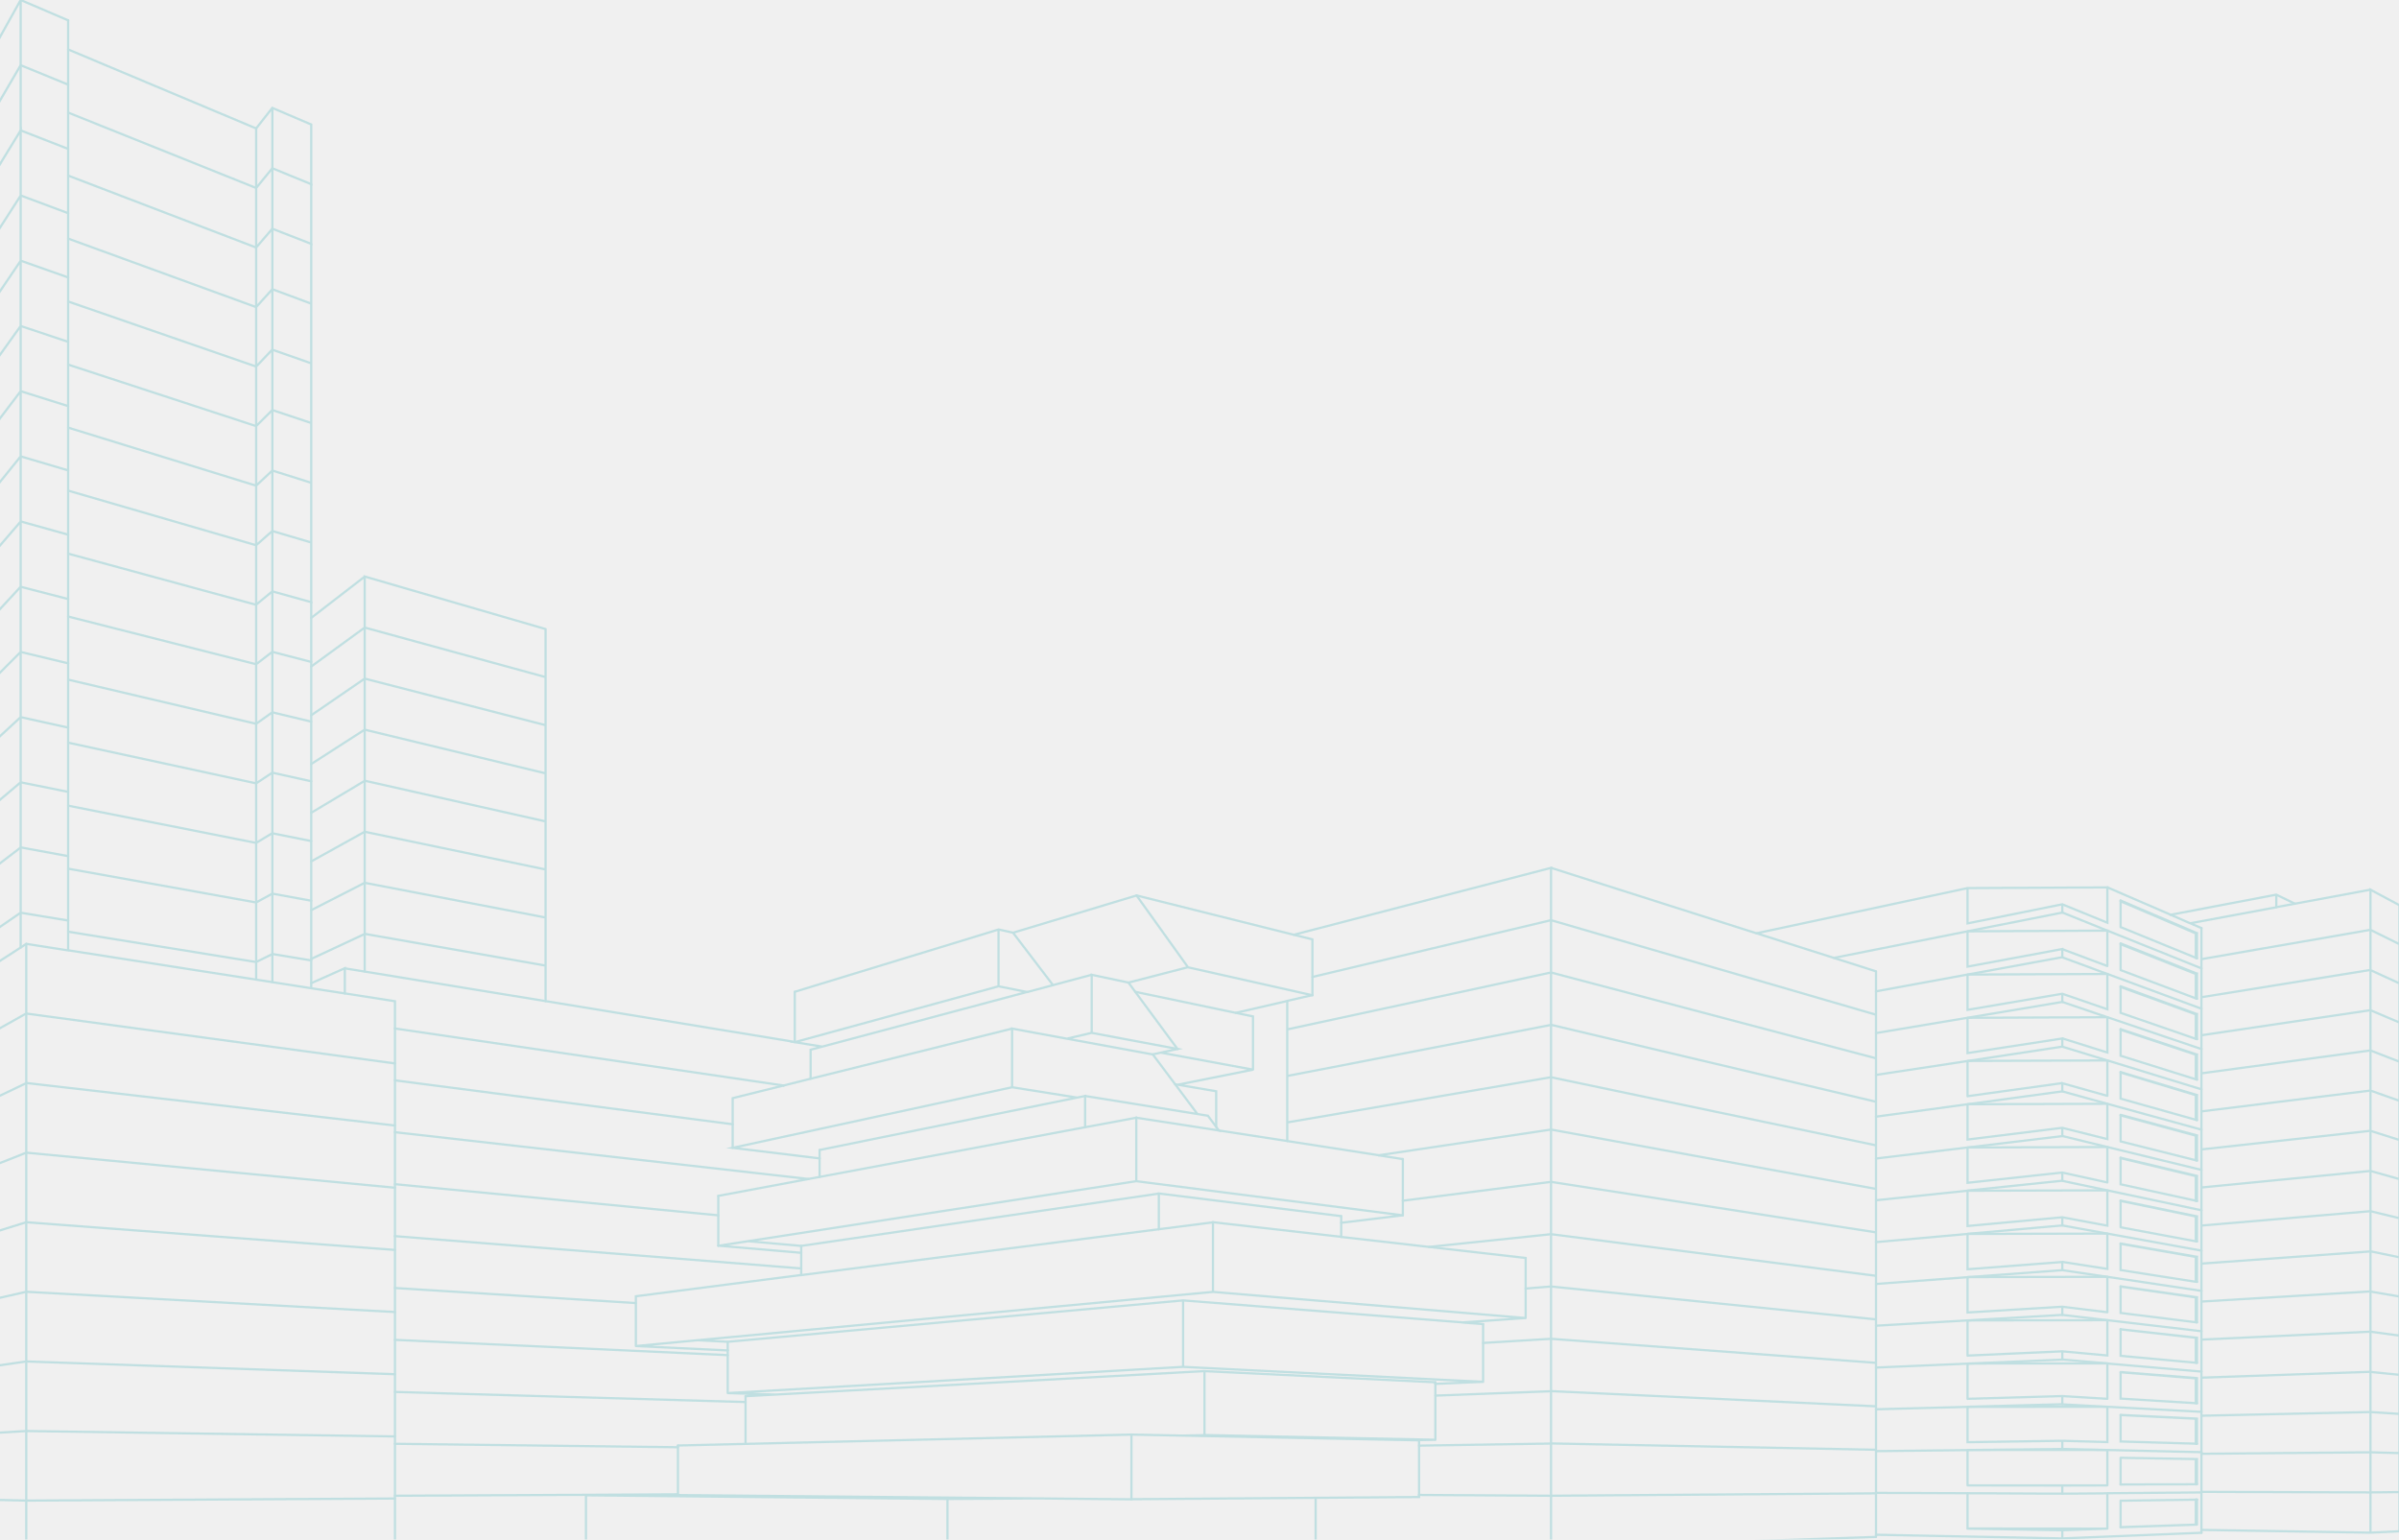
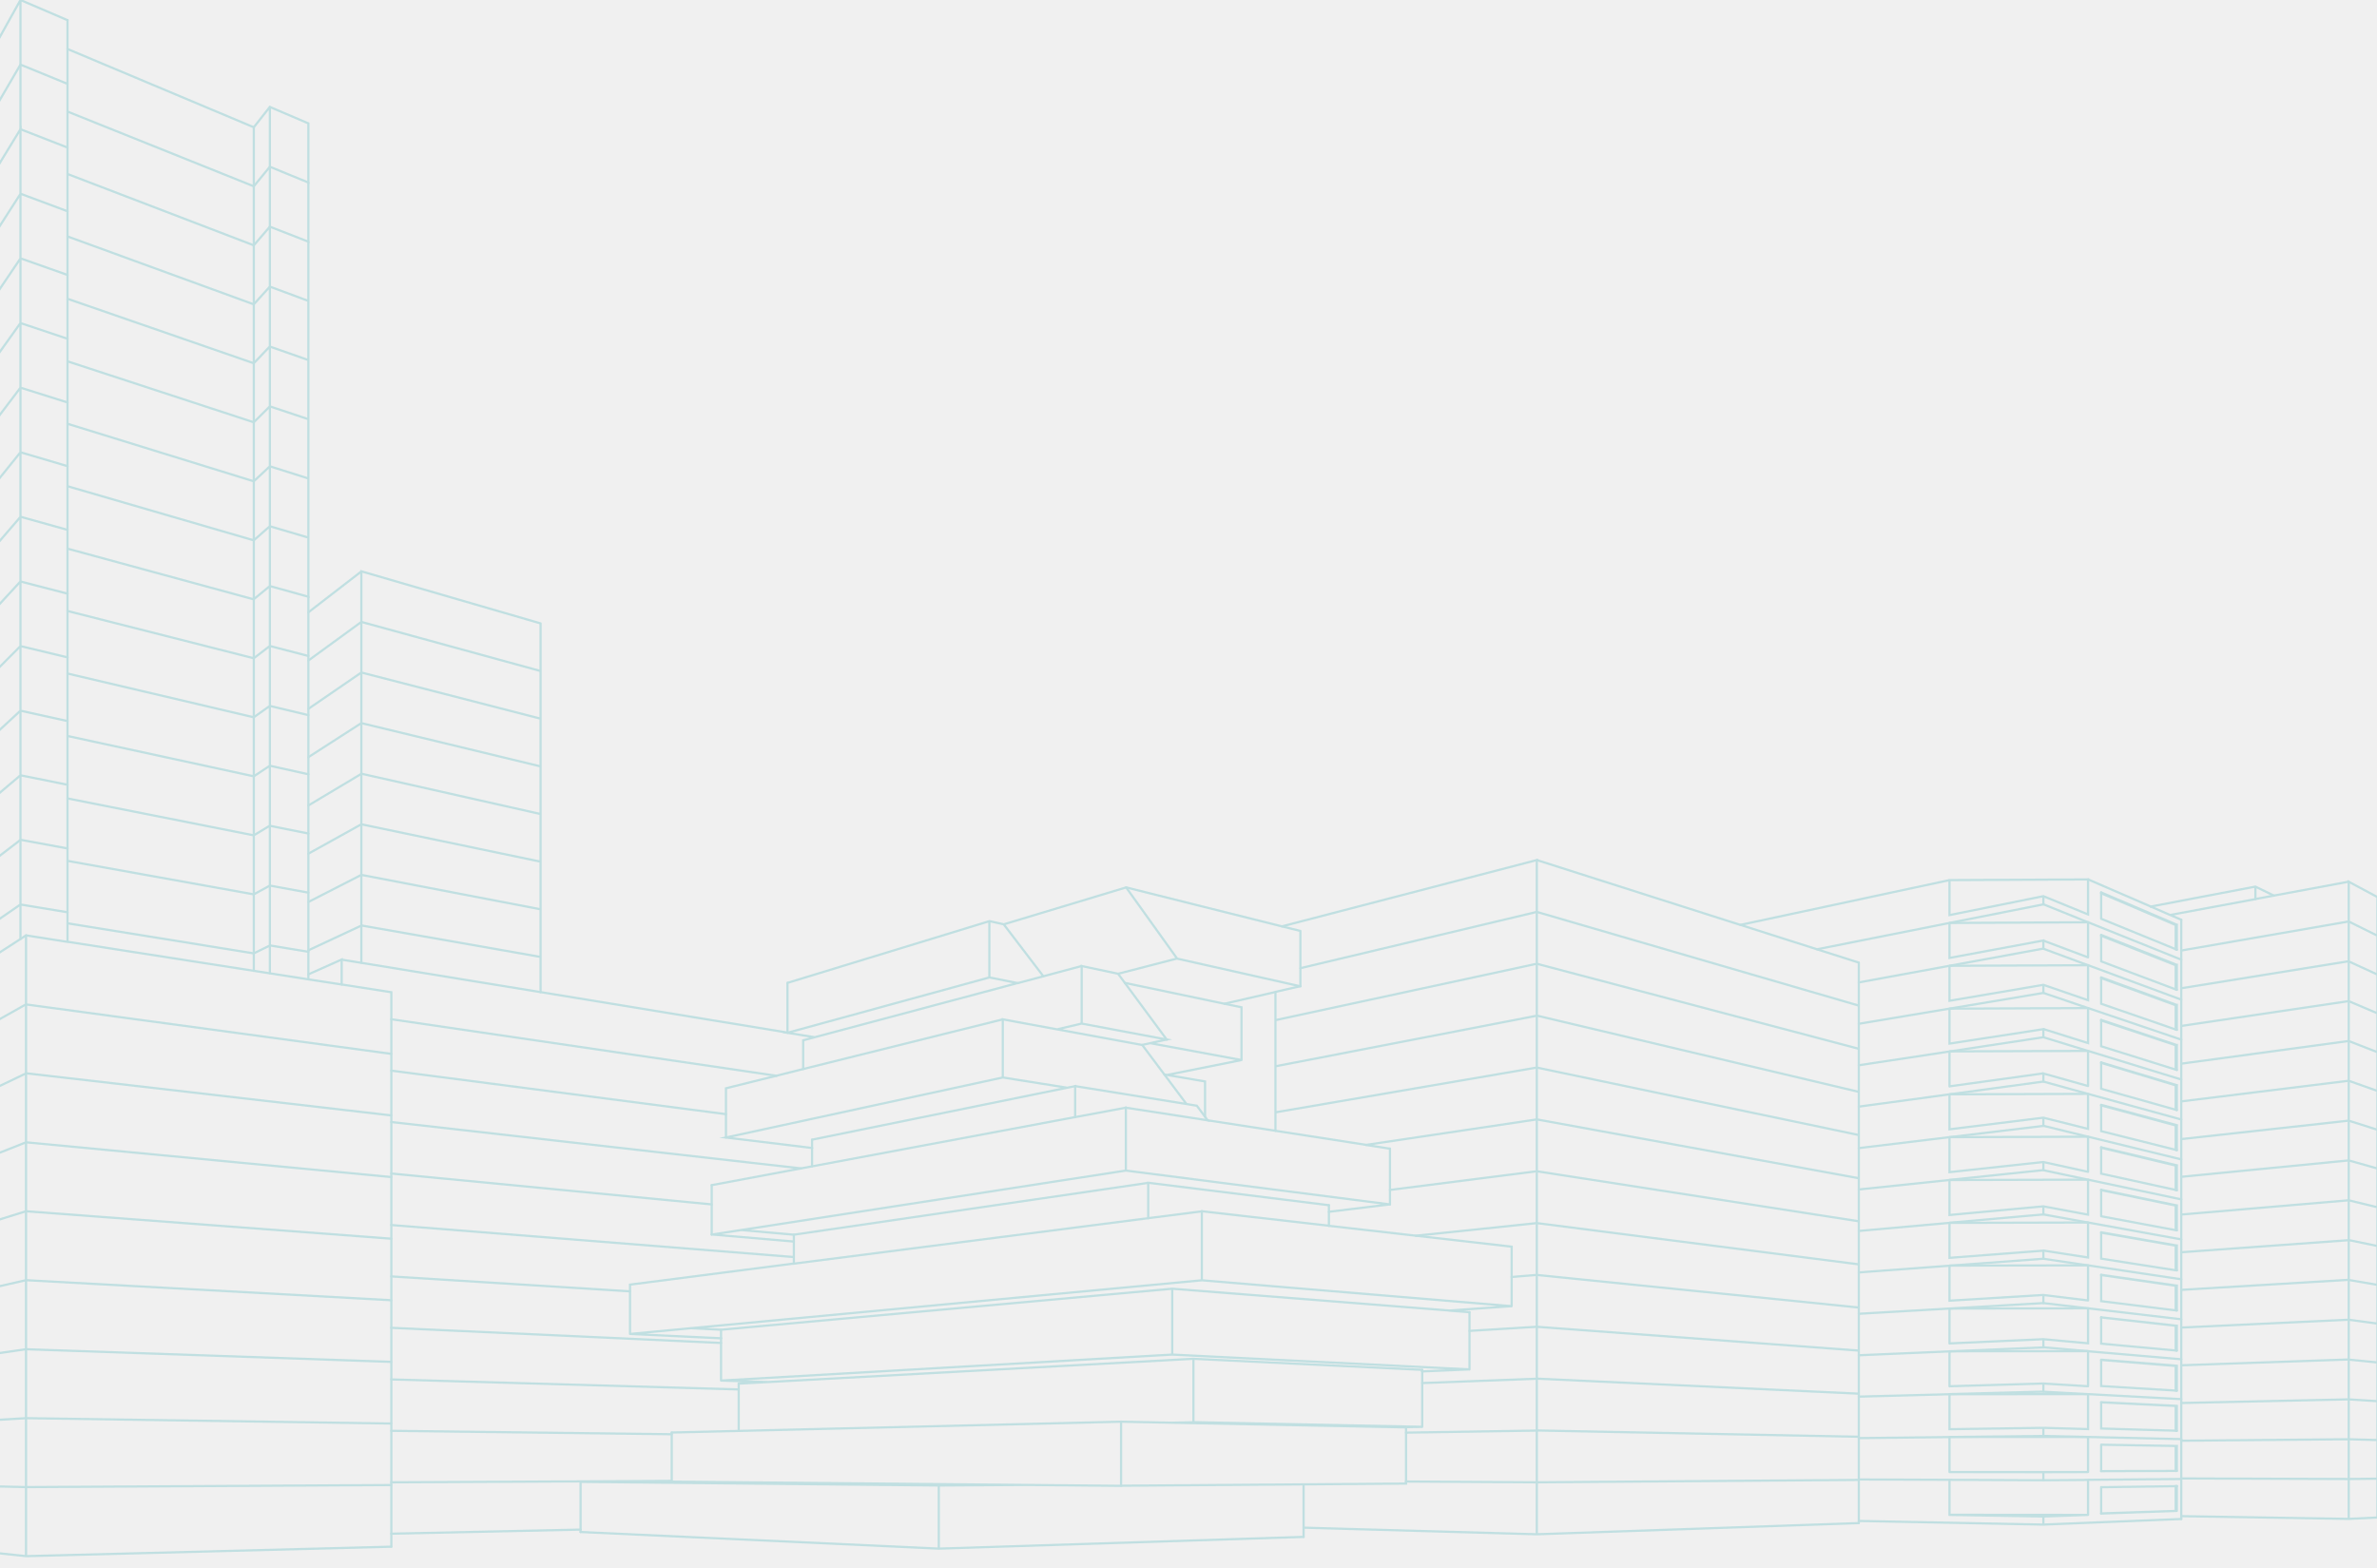
- <svg xmlns="http://www.w3.org/2000/svg" width="1072" height="688" viewBox="0 0 1072 688" fill="none">
+ <svg xmlns="http://www.w3.org/2000/svg" width="1072" height="707" viewBox="0 0 1072 707" fill="none">
  <g clip-path="url(#clip0_801_106)">
    <g opacity="0.2">
      <path d="M476.87 464.201L515.151 471.24M476.819 464.201L452.257 459.679V485.884L481.289 490.509L366.241 513.94M481.34 490.509L484.886 489.79V503.766M518.748 470.418L515.151 471.189M518.748 470.418L526.198 468.774L487.815 461.58M518.748 470.418L559.906 478.023M487.815 461.58L476.87 464.149M487.815 461.58V435.631L504.309 439.125M459.04 443.339L446.194 440.77V415.386M470.55 440.256L452.668 416.825M504.257 439.125L530.874 432.24M507.906 400.228L530.874 432.291L586.471 444.777M507.906 400.176L452.72 416.825L446.245 415.386L355.142 443.236M507.289 443.236L552.199 452.639M641.401 617.735L538.222 612.751V641.32L641.401 643.427L631.638 643.632M631.638 643.632L528.459 641.577M631.638 643.632L634.104 643.684M528.459 641.577L538.222 641.372M528.459 641.577L505.593 641.115M528.665 610.85L662.725 617.53L641.401 618.454M528.665 610.85V581.15M528.665 610.85L325.185 622.565L346.509 623.233M662.725 591.735L653.373 591.016L681.737 589.012L542.024 577.347M528.665 581.15L653.373 590.964M528.665 581.15L325.185 599.648L311.363 598.929M507.752 527.865L626.808 543.126M507.752 527.865V499.45M507.752 527.865L334.229 554.687L358.019 556.794L517.823 533.414M446.245 440.77L355.142 465.742L367.474 467.746M362.233 482.082V469.133L367.423 467.746L459.04 443.287M261.829 690.854L423.38 698.356M423.38 698.356V669.89M423.38 698.356L587.91 693.064M423.38 669.89L261.829 668.245L302.936 668.04M423.38 669.89L462.739 669.633L505.542 670.044M302.936 668.143L462.791 669.633M320.972 556.743L334.28 554.687M346.509 623.233L538.171 612.751M346.509 623.233L333.15 623.953M505.593 669.992V641.063M526.352 484.754L543.463 487.683V503.612M526.352 484.754L559.906 478.023M526.352 484.754L525.119 484.548M366.292 517.691L327.395 512.964L452.309 485.884M552.25 452.639L559.906 454.232V478.023M517.823 549.343V533.363L599.317 543.486M358.019 559.877L320.972 556.691M325.185 603.502L284.13 601.549L311.363 598.98L542.024 577.347M626.859 543.126L599.317 546.466M542.024 577.347V546.209M981.715 428.283V417.082L981.15 417.184M947.596 402.437L981.766 417.03M921.545 407.833V404.184M879.204 396.888V412.663L921.545 404.133L941.687 412.354V396.58L879.204 396.888ZM879.204 396.888L784.915 417.082M981.201 417.184V428.078M947.596 402.797L981.201 417.133M981.715 590.964V579.763L981.15 579.814M947.596 574.881L981.766 579.763M941.687 586.442L921.545 583.976M921.545 583.976L879.204 586.545V570.77L838.303 573.802M921.545 583.976V587.624M941.687 586.391V570.616L879.204 570.719M983.719 576.885L941.739 570.616M981.201 590.913V579.814L947.596 574.984M981.715 627.138V615.937H981.15M947.596 613.162L981.766 615.885M941.687 625.134L921.545 623.901M921.545 623.901L879.204 625.134M921.545 623.901V627.549M941.687 625.083V609.308L879.204 609.36M983.719 612.956L941.739 609.36M879.204 625.186V609.411L838.303 611.158M981.201 615.937V627.087M947.596 613.265L981.201 615.988M981.715 609.051V597.85L981.15 597.901M947.596 594.047L981.766 597.85M879.204 605.814L921.545 603.913L941.687 605.763V589.988L879.204 590.091M983.719 594.921L941.739 589.988M921.545 607.613V603.964M879.204 590.091V605.865M879.204 590.091L838.303 592.454M981.201 609V597.85L947.596 594.099M981.715 518.667V507.466L981.15 507.517M947.596 498.217L981.766 507.414M941.687 493.284V509.059L921.545 504.023L879.204 509.264V493.489M941.687 493.284L983.719 504.845M941.687 493.284L879.204 493.489M921.545 507.723V504.074M879.204 493.489L838.303 499.039M981.201 518.513V507.517L947.596 498.473M981.715 554.79V543.588L981.15 543.64M947.596 536.549L981.766 543.588M921.545 543.999L941.687 547.75V531.976L879.204 532.13M921.545 543.999L879.204 547.905V532.13M921.545 543.999V547.648M983.719 540.865L941.739 531.976M879.204 532.13L838.303 536.395M981.201 554.687V543.64L947.596 536.703M981.715 536.754V525.553L981.15 525.604M947.596 517.383L981.766 525.501M941.687 528.43L921.545 524.011M921.545 524.011L879.204 528.584V512.81M921.545 524.011V527.659M941.687 528.379V512.604L879.204 512.81M983.719 522.829L941.739 512.604M879.204 512.81L838.303 517.742M981.201 536.652V525.604L947.596 517.588M981.715 464.406V453.204L981.15 453.307M947.596 440.77L981.766 453.204M921.545 444.11L941.687 451.046V435.271L879.204 435.528M921.545 444.11L879.204 451.303V435.528M921.545 444.11V447.758M983.719 450.789L941.739 435.271M879.204 435.528L838.303 443.03M981.201 464.252V453.307L947.596 441.078M981.715 663.261V652.059H981.15M981.715 663.312L947.545 663.415M981.766 652.059L947.596 651.494L981.201 652.059M921.545 663.878L941.687 663.826H879.204M921.545 663.878L879.204 663.826M921.545 663.878V667.526M879.204 663.826V648.052L838.303 648.514M941.687 663.775V648H879.204M983.719 648.976L941.739 648M981.201 652.111V663.312L947.596 663.415" stroke="#019CA5" stroke-miterlimit="10" stroke-linecap="round" />
      <path d="M981.715 663.312H981.149M981.715 645.225V634.024H981.149M947.596 632.328L981.766 633.972M921.544 643.889L941.687 644.455V628.68L879.204 628.731M921.544 643.889L879.204 644.506V628.731M921.544 643.889V647.538M983.719 630.941L941.738 628.68M879.204 628.731L838.303 629.81M981.201 645.225V634.024L947.596 632.379M981.715 572.877V561.675L981.149 561.727M947.596 555.715L981.766 561.675M921.544 563.936L941.687 567.071V551.296L879.204 551.45M983.719 558.901L941.738 551.296M921.544 567.636V563.988L879.204 567.225V551.45M879.204 551.45L838.303 555.098M981.201 572.826V561.727L947.596 555.869M981.715 500.58V489.378L981.149 489.43M947.596 479.102L981.766 489.378M941.687 489.738L921.544 484.086V487.734M921.544 484.035L879.204 489.892M941.687 489.687V473.912L879.204 474.117M983.719 486.809L941.738 473.912M879.204 489.944V474.169L838.303 480.386M981.201 500.426V489.43L947.596 479.307M981.715 482.493V471.291L981.149 471.394M947.596 459.936L981.766 471.291M921.544 464.046L941.687 470.366V454.592L879.204 454.849M983.719 468.825L941.738 454.592M921.544 467.746V464.098L879.204 470.623V454.849M879.204 454.849L838.303 461.683M981.201 471.394V482.339M947.596 460.192L981.201 471.343M981.715 446.319V435.117L981.149 435.22M947.596 421.603L981.766 435.117M941.687 431.726L921.544 424.173M941.687 431.675V415.9L879.204 416.208M983.719 432.754L941.738 415.9M921.544 427.769V424.121L879.204 431.983V416.208M879.204 416.208L819.445 428.078M981.201 435.22V446.113M947.596 421.963L981.201 435.271M981.715 670.146V681.348M981.715 681.348L947.544 682.53M981.715 681.348H981.149M941.687 683.146L921.544 683.866M941.687 683.146L879.204 683.095V667.32L838.303 667.166M941.687 683.146V667.372M921.544 683.866L879.204 683.146M921.544 683.866V687.514M983.719 684.996L921.544 687.514M921.544 687.514L838.303 685.87M983.719 666.961L941.738 667.32M981.201 670.146V681.348L947.596 682.479M693.092 691.882L838.251 686.846M693.092 691.882L587.91 688.901M693.092 691.882V668.502M634.104 668.091L693.092 668.451M693.092 668.451L838.251 667.372M693.092 668.451V645.071M693.092 645.071L838.251 647.897M693.092 645.071V621.692M634.104 646.047L693.092 645.123M641.4 623.696L693.092 621.743M693.092 621.692L838.251 628.474M693.092 621.692V598.312M662.724 600.162L693.092 598.312M693.092 598.312L838.251 609.051M693.092 598.312V574.932M681.736 575.857L693.092 574.932M693.092 574.932L838.251 589.628M693.092 574.932V551.553M638.574 557.256L693.144 551.553M693.092 551.553L838.251 570.154M693.092 551.553V528.173M626.859 536.6L693.144 528.173M693.092 528.173L838.251 550.731M693.092 528.173V504.794M616.017 516.304L693.144 504.794M693.092 504.794L838.251 531.308M693.092 504.794V481.414M693.092 481.414L575.218 501.608V480.849M693.092 481.414L838.251 511.833M693.092 481.414V458.034L575.218 480.849M575.218 509.932V501.556M575.218 480.849V460.09M838.251 492.359L693.092 457.983V434.603M693.092 434.603L575.218 460.038V447.295M693.092 434.603L838.251 472.936M693.092 434.603V411.224M586.471 436.607L693.092 411.224M693.092 411.224L838.251 453.461M693.092 411.224V387.844L578.147 417.75M983.719 683.712L1059.25 684.945M1059.25 684.945L1072.2 684.328V666.858M1059.25 684.945V666.961M1059.25 666.961L983.719 666.704M1059.25 666.961L1072.2 666.806V649.336V631.866L1059.25 631.043M1059.25 666.961V649.028M1059.25 649.028L983.719 649.696M1059.25 649.028L1072.2 649.387M1059.25 649.028V631.095M1017.17 405.417V399.817M1017.17 399.817L969.999 408.809M1017.17 399.817L1025.49 403.876M983.719 581.664L1059.25 577.142M1059.25 577.193L1072.2 579.403V596.873M1059.25 577.193V595.126M1059.25 577.193V559.26L983.719 564.707M1072.2 596.873L1059.25 595.126M1072.2 596.873V614.344V631.814M1059.25 595.126L983.719 598.672M1059.25 613.11V595.178M1059.25 613.11L1072.2 614.395M1059.25 613.11V631.043M983.719 615.68L1059.25 613.059M1059.25 631.043L983.719 632.688M1059.25 415.54L1072.2 421.963V404.493M1059.25 415.54V397.607L1072.2 404.544M1059.25 415.54L983.719 428.643M1072.2 422.014V439.485M1072.2 439.485L1059.25 433.524M1072.2 439.485V456.955M1059.25 433.524V415.591M1059.25 433.524V451.457M983.719 445.651L1059.25 433.473M1059.25 451.457L1072.2 456.955M1059.25 451.457L983.719 462.659M1072.2 456.955V474.426M1072.2 544.41V526.94L1059.25 523.292M1072.2 544.41L1059.25 541.276M1072.2 544.41V561.881M1059.25 541.276V523.343M1059.25 541.276L983.719 547.699M1059.25 541.276V559.209L1072.2 561.881M1059.25 523.292L983.719 530.691M1059.25 523.292V505.359M1072.2 561.881V579.351M1072.2 491.948V509.418V526.889M1072.2 491.948L1059.25 487.374M1072.2 491.948V474.477L1059.25 469.442M983.719 496.675L1059.25 487.374M1059.25 487.374V469.442M1059.25 505.359L1072.2 509.469M1059.25 505.359V487.426M1059.25 505.359L983.719 513.683M1059.25 469.442L983.719 479.667M1059.25 469.442V451.509M261.829 689.775L176.48 691.625M302.936 667.834L176.48 668.451M302.936 646.767L176.48 645.225M325.185 605.608L176.429 598.774M333.149 626.573L176.48 622.051M284.129 582.332L176.48 575.6M320.971 543.126L176.48 529.201" stroke="#019CA5" stroke-miterlimit="10" stroke-linecap="round" />
      <path d="M358.019 566.865L176.429 552.426M361.257 526.889L176.481 505.976M327.395 502.43L176.481 482.801M350.158 485.114L176.481 459.627M139.073 439.382L154.077 432.702V443.955M139.073 406.754L162.967 394.524M162.967 394.524L243.793 410.042M162.967 394.524V371.71M162.967 394.524V417.339L243.793 431.521M243.793 388.615V410.093V431.572V447.398M162.967 371.71L243.793 388.564V367.085M162.967 371.71V348.895M162.967 371.71L139.073 384.967M243.793 367.085L162.967 348.895M243.793 367.085V345.607M162.967 348.895V326.081M139.073 428.54L162.967 417.39V434.192M139.073 363.232L162.967 348.947M139.073 341.445L162.967 326.081M162.967 326.081L243.793 345.607M162.967 326.081V303.267M243.793 345.607V324.129V302.65V281.172M139.073 319.658L162.967 303.267M162.967 303.267L243.793 324.077M162.967 303.267V280.452M139.073 297.871L162.967 280.452M162.967 280.452L243.793 302.599M162.967 280.452V257.638L243.793 281.12M139.073 276.136L162.967 257.689M11.745 608.435L-72.576 620.561M11.745 608.435V577.348M11.745 608.435L176.481 614.138M11.745 608.435V639.522M-72.576 620.561V596.514V572.466M-72.576 620.561V644.609M11.745 577.296L-72.576 596.462M11.745 577.296L176.481 586.34M11.745 577.296V546.209M176.481 558.592L11.745 546.209M11.745 546.209V515.122M11.745 546.209L-72.576 572.466M11.745 701.747L-72.576 692.755M11.745 701.747L176.481 697.483M11.745 701.747V670.66M-72.576 644.609L11.745 639.522M-72.576 644.609V668.656M11.745 639.522L176.481 641.937M11.745 639.522V670.609M176.481 530.794L11.745 515.122M11.745 515.122L-72.576 548.419M11.745 515.122V484.035M176.481 502.995L11.745 483.983M11.745 484.035L-72.576 524.371M11.745 484.035V452.948L176.481 475.248M-72.576 524.371V548.419M-72.576 524.371V500.323M-72.576 572.466V548.419M11.745 421.809V452.896L-72.576 500.272V476.224M-72.576 668.656L11.745 670.609M-72.576 668.656V692.704M11.745 670.609L176.481 669.684M121.706 372.326V345.299M121.706 372.326L114.461 376.694M121.706 372.326V399.354L114.461 403.311M121.706 345.299L114.461 350.077M121.706 345.299V318.271M114.461 350.077V376.694M114.461 350.077L30.448 331.887M114.461 350.077V323.461M114.461 376.694V403.311M114.461 376.694L30.448 360.046M-57.932 287.235V311.077L9.227 233.077M-57.932 287.235L9.227 203.942M-57.932 287.235V263.393M114.461 403.311L30.448 388.204M139.073 375.872L121.654 372.378M30.448 353.88L9.227 349.615M9.227 349.615L-57.932 406.394M9.227 349.615V378.749L-57.932 430.236V406.394M9.227 349.615V320.48M-57.932 406.394V382.552V358.71V334.868V311.026M139.073 242.428V269.097L121.654 264.267M139.073 242.428L121.654 237.29M139.073 242.428V215.76M30.448 382.603L9.227 378.698M139.073 402.54L121.654 399.354M9.227 233.077V203.942M9.227 233.077V262.211M9.227 203.942L30.448 210.211M9.227 203.942V174.807M114.461 323.461L30.448 303.729M114.461 323.461L121.706 318.322V291.294M114.461 323.461V296.844M139.073 349.152L121.654 345.299M30.448 325.156L9.227 320.48M9.227 320.48L-57.932 382.603M9.227 320.48V291.346M121.706 156.207V129.179M121.706 156.207L114.461 163.811M121.706 156.207V183.234M121.706 264.267V237.239M121.706 264.267L114.461 270.227V296.844M121.706 264.267V291.294M114.461 243.662L121.706 237.29V210.262M114.461 243.662V270.278L30.448 247.413M114.461 243.662L30.448 219.254M114.461 243.662V217.045M30.448 238.934L9.227 233.025M30.448 37.818L9.227 29.134M9.227 29.134V0M9.227 29.134L-57.932 144.234M30.448 9.095L9.227 0M9.227 0L-57.932 120.392M139.073 215.76L121.654 210.262M139.073 215.76V189.092M121.706 210.262L114.461 217.045M121.706 210.262V183.234M114.461 217.045L30.448 191.096M114.461 217.045V190.428M30.448 181.487L9.227 174.807M9.227 174.807L-57.932 263.393M9.227 174.807V145.673M-57.932 263.393V239.551M121.654 48.198L139.073 55.649V82.317L121.654 75.174M121.706 48.147V75.174L114.461 84.012L30.448 50.305M-57.932 144.183V120.341M121.654 183.234L139.073 189.041V162.373M121.706 183.234L114.461 190.428M114.461 190.428L30.448 162.938M114.461 190.428V163.811M30.448 152.764L9.227 145.673M9.227 145.673L-57.932 239.551M9.227 145.673V116.538M-57.932 239.551V215.709M139.073 162.373L121.654 156.258M139.073 162.373V135.704M114.461 163.811L30.448 134.728M114.461 163.811V137.195M30.448 123.989L9.227 116.487M9.227 116.538L-57.932 215.709M9.227 116.538V87.404M-57.932 215.709V191.867M114.461 137.246L121.706 129.23V102.202L114.461 110.629M114.461 137.246L30.448 106.621M114.461 137.246V110.629M30.448 296.433L9.227 291.346M9.227 291.346L-57.932 358.761M9.227 291.346V262.211M139.073 322.484L121.654 318.322M121.706 291.294L114.461 296.844M114.461 296.844L30.448 275.519M121.706 48.198L114.461 57.396L30.448 22.095M139.073 295.816L121.654 291.294M9.227 262.211L-57.932 334.919M9.227 262.211L30.448 267.709M139.073 135.704L121.654 129.23M139.073 135.704V109.036M9.227 87.404L-57.932 191.867M9.227 87.404V58.269L-57.932 168.025V191.867M30.448 95.265L9.227 87.352M114.461 110.629L30.448 78.463" stroke="#019CA5" stroke-miterlimit="10" stroke-linecap="round" />
      <path d="M121.654 102.202L139.073 108.985V82.317M30.448 66.542L9.226 58.269V29.135M114.46 110.629V84.013V57.396M121.705 102.202V75.175M-57.932 168.025V144.183M114.46 437.79V429.876M114.46 429.928L30.448 416.363M114.46 429.928L121.705 426.382V399.354M114.46 429.928V403.311M121.705 438.92V426.331M9.226 423.453V407.884M9.226 407.884L-57.932 454.078M9.226 407.884L30.448 411.378M9.226 407.884V378.75M-57.932 466.821V454.078M-57.932 454.078V430.236M139.073 429.208L121.654 426.331M535.087 497.857L525.119 484.549L515.151 471.24M535.087 497.857L484.886 489.79M535.087 497.857L539.763 498.628L543.463 503.612L544.645 505.205L507.751 499.501M575.218 447.296L586.471 444.726V436.608V419.857M575.218 447.347L552.198 452.639M641.4 618.455V617.735M662.725 617.53V600.162V591.735M626.859 543.126V536.549M626.859 536.6V517.948M355.142 465.742V465.64V443.236M325.185 603.502V599.7M261.829 690.854V689.775V668.246M320.971 556.743V543.126V534.442M459.04 443.339L470.549 440.256L487.814 435.631M333.149 645.277V626.573V624.004M333.149 645.277L302.936 645.996M333.149 645.277L505.593 641.115M302.936 668.143V668.091M366.241 525.964V517.64V513.94M350.157 485.114L327.394 490.766V502.43V512.964M587.91 693.064V688.85M587.91 688.902V669.427M358.019 559.877V556.743M284.129 601.549V582.383M284.129 582.332V579.3L358.019 569.794M681.737 589.012V575.858V562.189M542.024 546.209L599.317 552.735M599.317 552.786V546.466V543.486M505.593 669.993L587.91 669.376L634.104 669.016V668.091M507.905 400.177L578.147 417.75L586.471 419.805M526.198 468.825L507.289 443.236L504.257 439.125M981.715 428.284L981.15 428.078M981.201 428.027L947.596 414.307M947.596 414.359V402.849M947.596 402.797V402.437M983.719 414.718V428.643V432.754V445.651V450.79V462.659M941.687 415.9L921.544 407.781M969.999 408.809L941.738 396.58M921.544 407.833L879.204 416.208M981.715 590.964L981.15 590.913M981.201 590.913L947.596 586.751V574.984V574.881M941.687 589.988L921.544 587.624L879.204 590.091M981.715 627.139L981.15 627.087M981.201 627.087L947.596 625.032V613.214V613.265M983.719 612.905V615.68V630.941V632.688V648.977M941.687 628.68L921.544 627.601M921.544 627.55L879.204 628.68M981.715 609.051L981.15 609M981.201 609L947.596 605.917V594.15M947.596 594.099V593.996M983.719 612.957V598.723M983.719 598.672V594.921V581.664V576.885V564.707V558.901V547.699V540.865V530.691V522.881M941.687 609.308L921.544 607.561M921.544 607.613L879.204 609.411M981.715 518.668L981.15 518.513M981.201 518.513L947.596 510.086M947.596 510.138V498.474V498.268M983.719 522.83V513.632M983.719 513.683V504.845V496.675V486.81V479.667V468.825V462.711M941.687 512.604L921.544 507.671M921.544 507.723L879.204 512.81M981.715 554.842L981.15 554.739M981.201 554.739L947.596 548.47M947.596 548.419V536.703V536.549M941.687 551.296L921.544 547.648L879.204 551.399M981.715 536.755L981.15 536.652M981.201 536.6L947.596 529.253V517.588V517.383M941.687 531.976L921.544 527.711M921.544 527.66L879.204 532.079M981.715 464.406L981.15 464.201M981.201 464.252L947.596 452.639V441.078V440.77M941.687 454.592L921.544 447.758L879.204 454.849M983.719 666.961V666.704M941.687 667.372L921.544 667.526L879.204 667.321M981.715 645.226H981.15M981.201 645.174L947.596 644.198V632.38M941.687 648L921.544 647.538L879.204 648M981.715 572.877L981.15 572.775M981.201 572.826L947.596 567.585V555.869V555.715M941.687 570.616L921.544 567.636L879.204 570.771M981.715 500.58L981.15 500.426M981.201 500.426L947.596 490.972V479.359M947.596 479.308V479.051M941.687 493.284L921.544 487.735L879.204 493.489M981.715 482.493L981.15 482.339M981.201 482.339L947.596 471.806V460.193V459.936M941.687 473.912L921.544 467.746L879.204 474.169M981.715 446.371L981.15 446.165M981.201 446.165L947.596 433.525M947.596 433.473V421.912M947.596 421.963V421.655M941.687 435.272L921.544 427.821M921.544 427.77L879.204 435.529" stroke="#019CA5" stroke-miterlimit="10" stroke-linecap="round" />
      <path d="M947.596 682.479V670.609M947.596 670.66L981.201 670.198M981.201 670.147H981.766M983.719 684.996V683.712V666.961M838.303 686.846V685.87V667.423M838.303 647.949V629.81V628.474V611.107V609.051V592.454V589.628M838.303 667.372V667.166V648.463V647.897M838.303 589.577V573.751V570.154V555.098V550.731V536.395V531.256V517.691M838.303 517.742V511.833V499.039V492.359V480.335V472.936V461.683V453.513V443.03M838.303 434.09L819.445 428.078L784.915 417.082M838.303 442.979V434.038M1017.12 405.469L978.683 412.611L969.948 408.809M355.142 465.639L243.845 447.398M176.481 586.391V598.826V614.138V622M176.481 586.34V575.6V558.592V552.426V530.794V529.201V505.976V502.995V482.75M176.481 622.051V641.937V645.225V668.451M176.481 482.801V475.248V459.576V447.449L154.129 443.955M-72.525 476.224L-57.932 466.821L9.227 423.453L11.744 421.809L30.448 424.738V416.362V411.378V388.204V382.603V360.046V353.88V331.888V325.156V303.729V296.433V275.571V267.709V247.413M176.481 668.4V669.684V691.625V697.483M139.073 349.152V341.445V322.484V319.658V297.871V295.765M139.073 375.821V384.967V402.54V406.754V428.54M139.073 375.872V363.232V349.204M30.448 238.986V219.254V210.211V191.096V181.487V162.938V152.764V134.78M30.448 9.095V22.146M30.448 22.095V37.767M30.448 123.989V134.728M30.448 95.266V106.57M30.448 106.621V124.04M30.448 238.934V247.361M139.073 295.816V276.136V269.148M30.448 66.542V78.412M30.448 78.463V95.317M30.448 37.819V50.305V66.593M139.073 441.643V439.434V429.26M139.073 441.643L154.077 443.955M139.073 441.643L121.654 438.92M641.401 643.427V623.696V618.454M616.017 516.304L626.859 517.999M325.185 622.565V605.66M325.185 605.609V603.45M320.972 534.442L361.257 526.889L366.292 525.964M366.241 525.964L484.834 503.766M484.886 503.766L507.803 499.501M302.936 668.04V667.834V646.767V645.996M350.158 485.114L362.233 482.082L452.257 459.679M358.019 559.928V566.865V569.845L517.823 549.343L542.024 546.26M599.317 552.786L638.574 557.256L681.788 562.189M634.104 668.091V645.996M634.104 646.048V643.684M983.719 414.769L978.735 412.611M947.596 663.364V651.494M983.719 666.704V649.696V648.976M693.093 387.844L784.864 417.082M1017.17 405.418L1025.49 403.876M1025.44 403.876L1059.2 397.607M243.793 447.398L162.967 434.192L154.077 432.754M139.073 429.208V428.489M544.645 505.205L575.27 509.932M575.218 509.932L615.966 516.252M121.706 438.92L114.46 437.789L30.448 424.686" stroke="#019CA5" stroke-miterlimit="10" stroke-linecap="round" />
    </g>
  </g>
  <defs>
    <clipPath id="clip0_801_106">
-       <rect width="1072" height="688" fill="white" />
+       <rect width="1072" height="707" fill="white" />
    </clipPath>
  </defs>
</svg>
